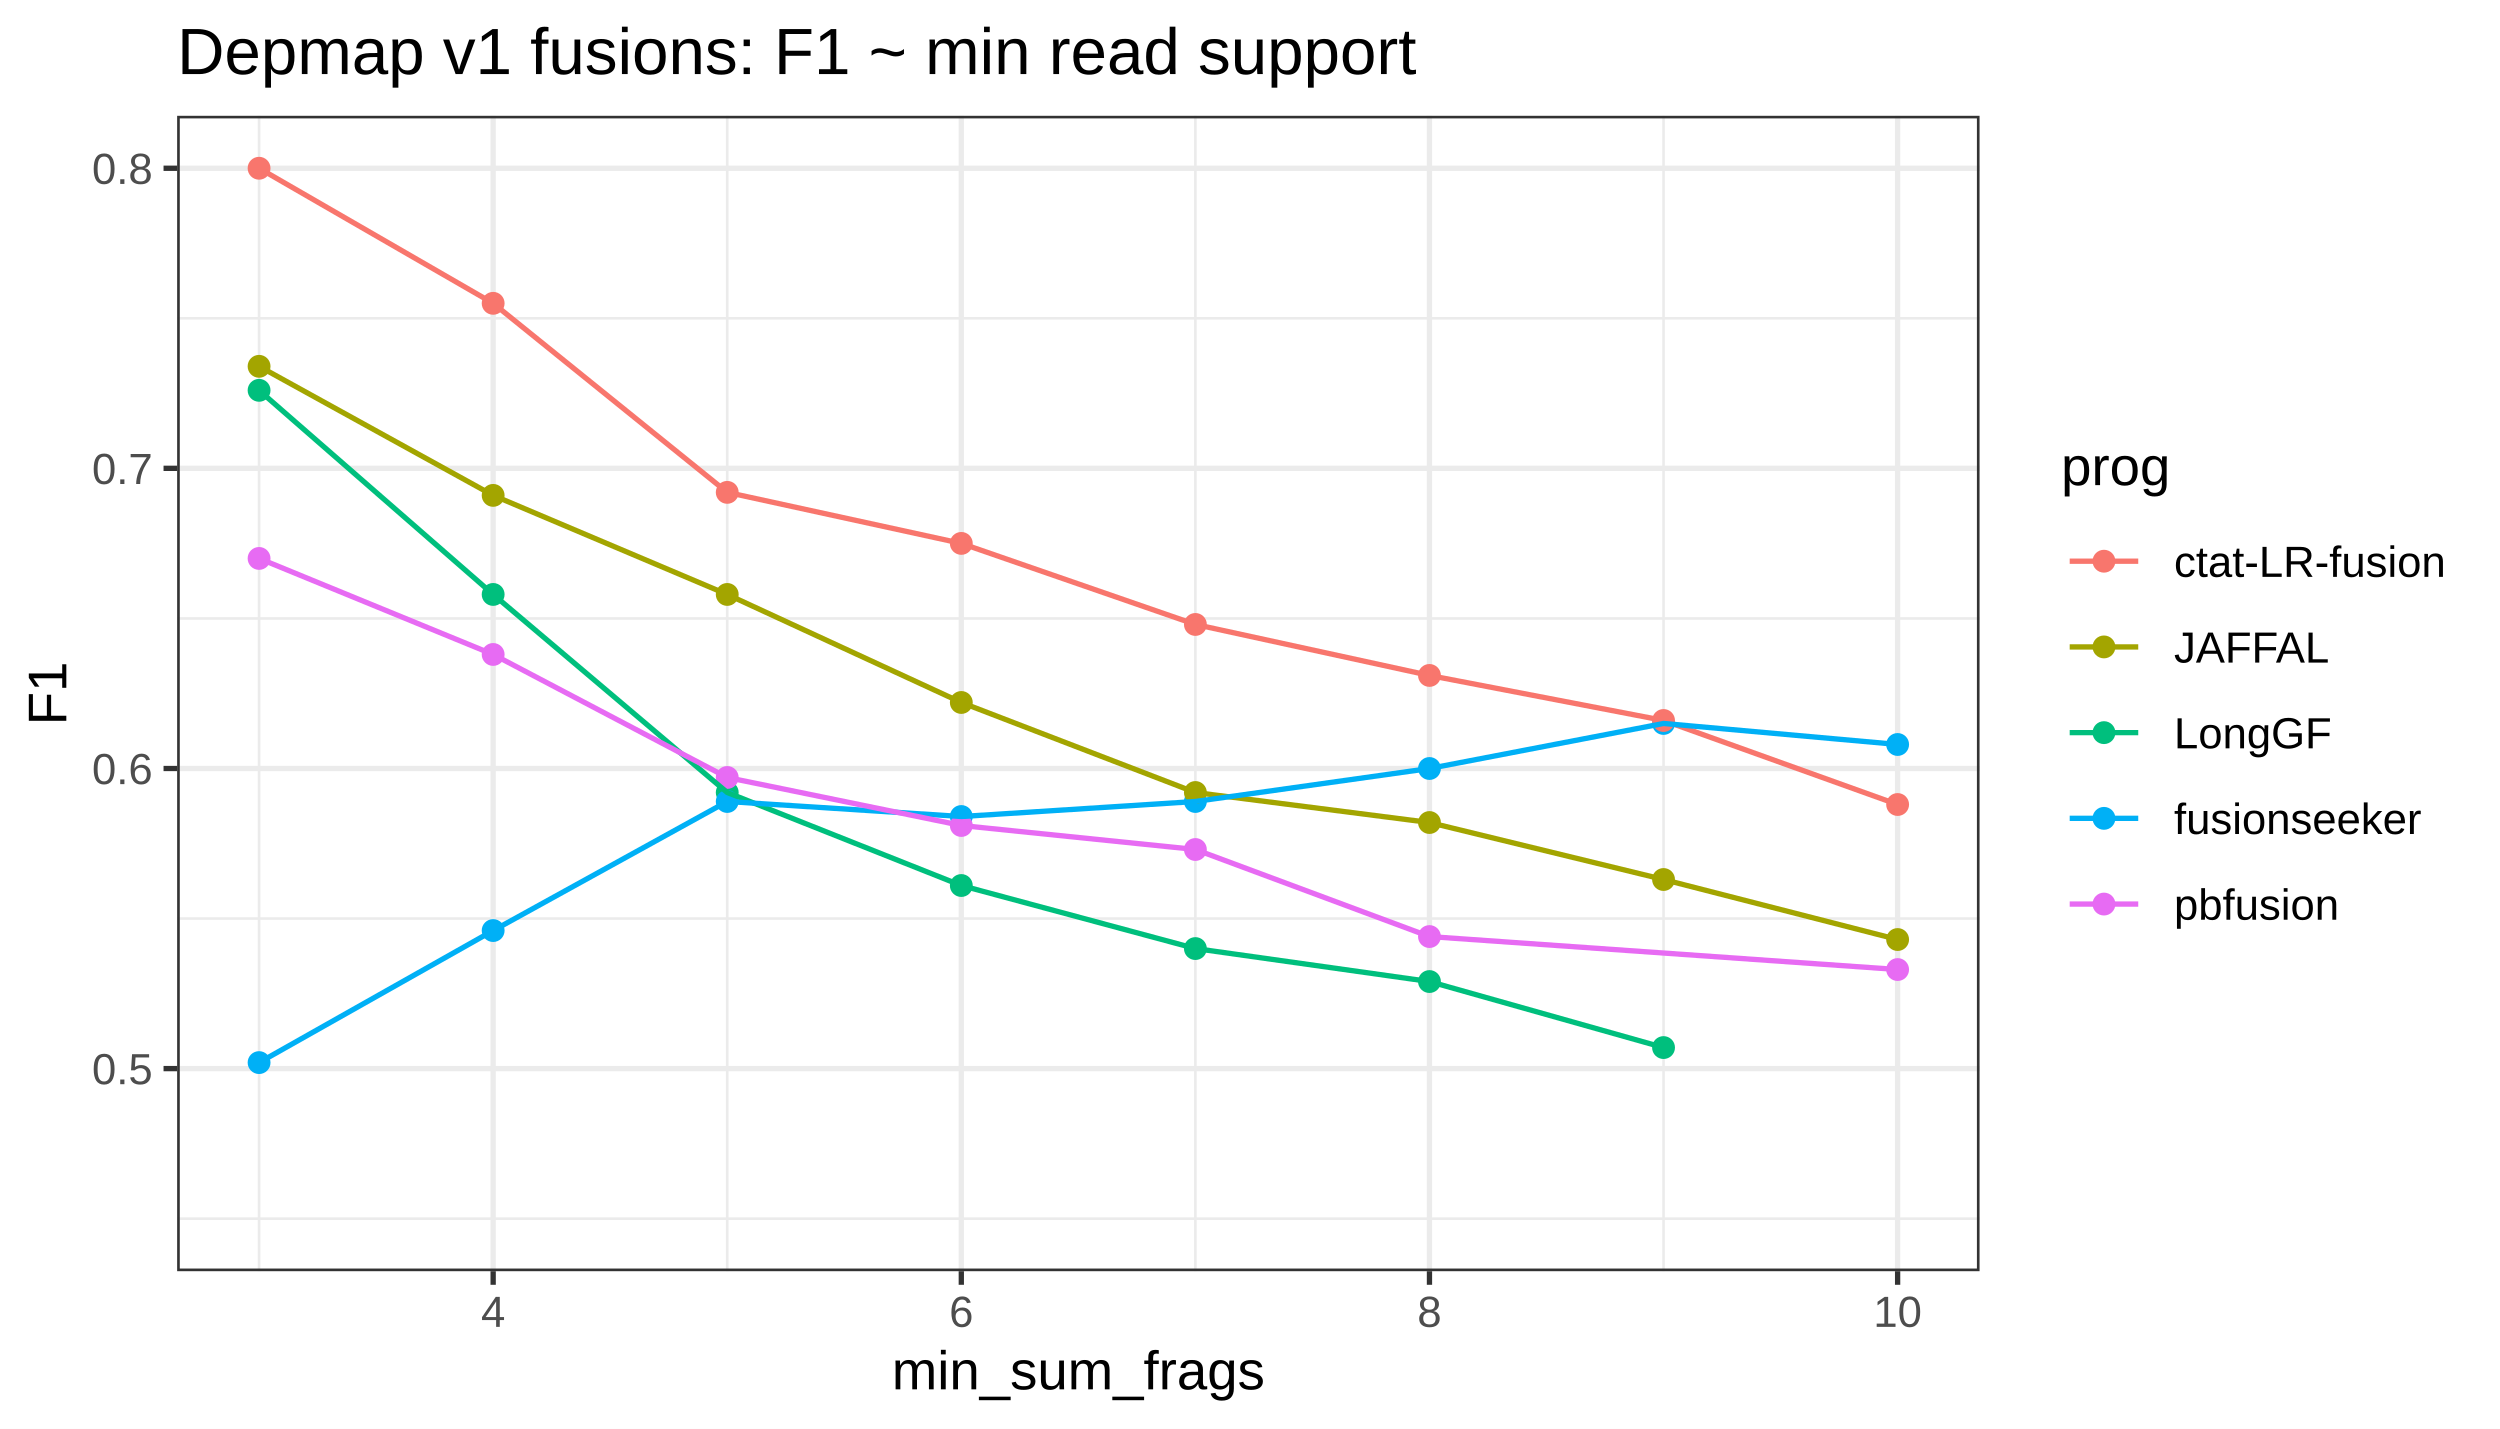
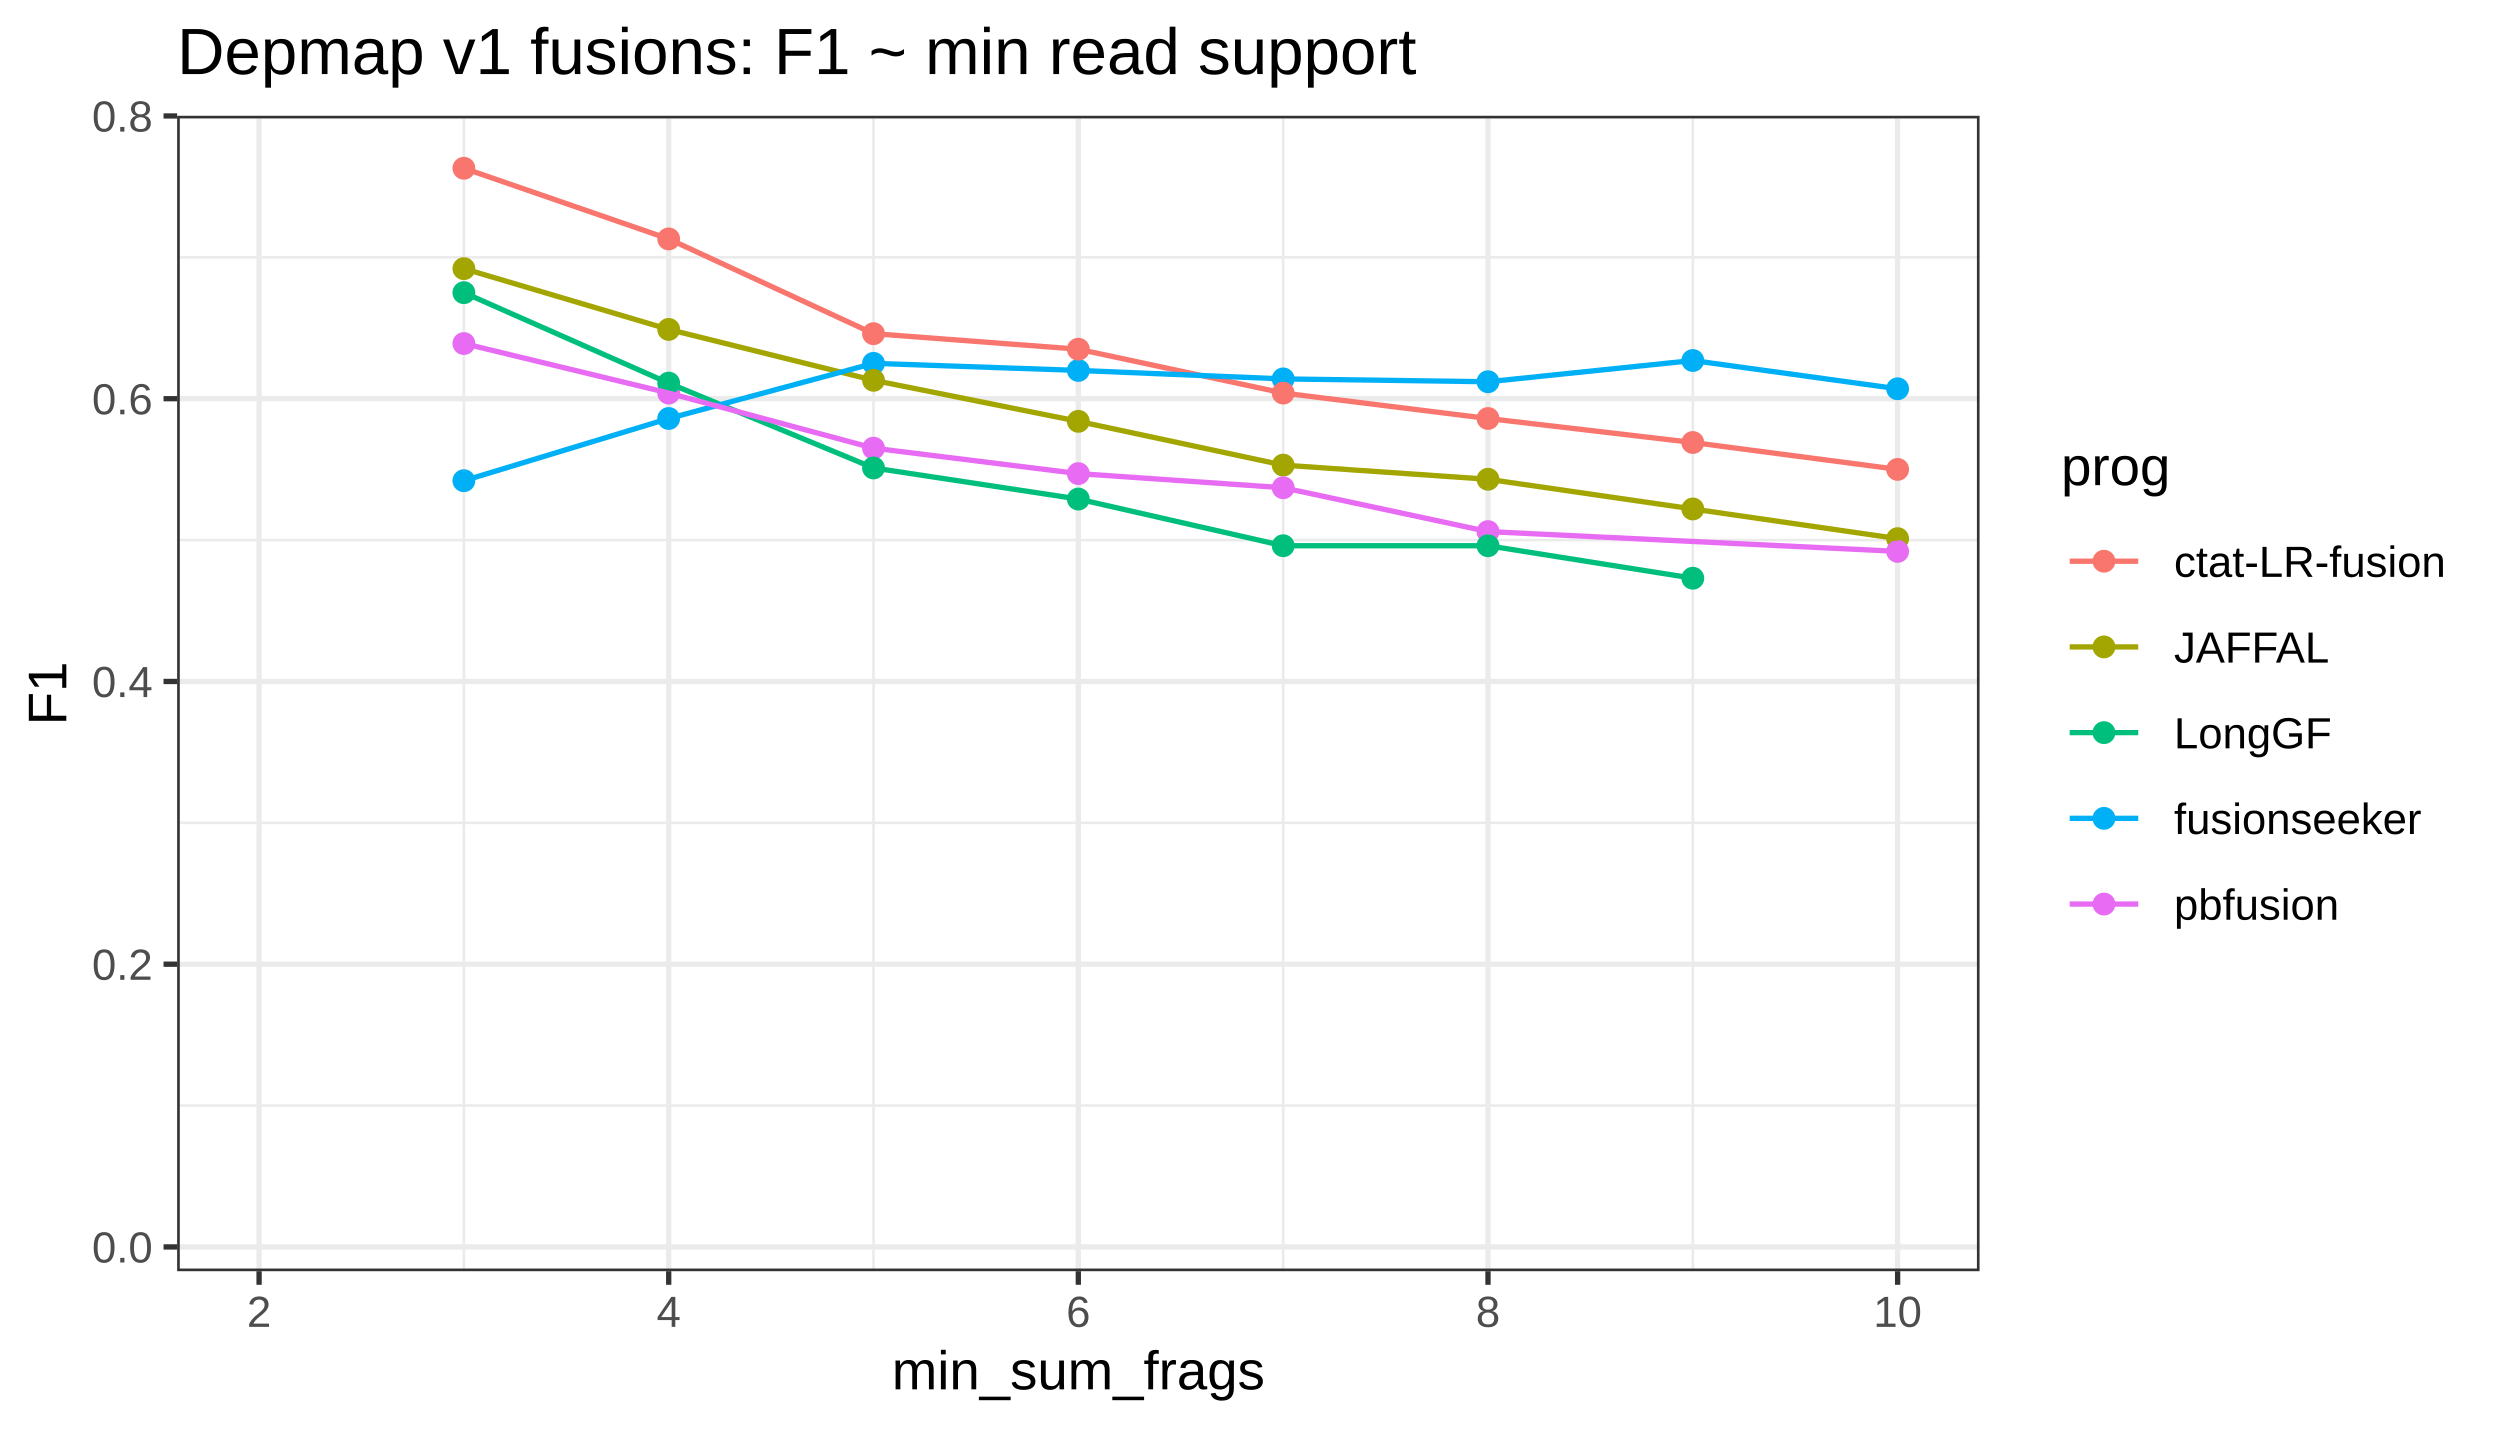
<svg xmlns="http://www.w3.org/2000/svg" class="svglite" width="504.00pt" height="288.00pt" viewBox="0 0 504.00 288.00">
  <defs>
    <style type="text/css">
    .svglite line, .svglite polyline, .svglite polygon, .svglite path, .svglite rect, .svglite circle {
      fill: none;
      stroke: #000000;
      stroke-linecap: round;
      stroke-linejoin: round;
      stroke-miterlimit: 10.00;
    }
    .svglite text {
      white-space: pre;
    }
  </style>
  </defs>
  <rect width="100%" height="100%" style="stroke: none; fill: #FFFFFF;" />
  <defs>
    <clipPath id="cpMC4wMHw1MDQuMDB8MC4wMHwyODguMDA=">
      <rect x="0.00" y="0.00" width="504.00" height="288.00" />
    </clipPath>
  </defs>
  <g clip-path="url(#cpMC4wMHw1MDQuMDB8MC4wMHwyODguMDA=)">
    <rect x="0.00" y="0.00" width="504.00" height="288.00" style="stroke-width: 1.07; stroke: #FFFFFF; fill: #FFFFFF;" />
  </g>
  <defs>
    <clipPath id="cpMzUuNzF8Mzk5LjA4fDIzLjM0fDI1Ni4yNw==">
      <rect x="35.71" y="23.34" width="363.37" height="232.93" />
    </clipPath>
  </defs>
  <g clip-path="url(#cpMzUuNzF8Mzk5LjA4fDIzLjM0fDI1Ni4yNw==)">
    <rect x="35.71" y="23.34" width="363.37" height="232.93" style="stroke-width: 1.07; stroke: none; fill: #FFFFFF;" />
-     <polyline points="35.71,245.68 399.08,245.68 " style="stroke-width: 0.53; stroke: #EBEBEB; stroke-linecap: butt;" />
-     <polyline points="35.71,185.18 399.08,185.18 " style="stroke-width: 0.53; stroke: #EBEBEB; stroke-linecap: butt;" />
-     <polyline points="35.71,124.68 399.08,124.68 " style="stroke-width: 0.53; stroke: #EBEBEB; stroke-linecap: butt;" />
-     <polyline points="35.71,64.17 399.08,64.17 " style="stroke-width: 0.53; stroke: #EBEBEB; stroke-linecap: butt;" />
-     <polyline points="52.23,256.27 52.23,23.34 " style="stroke-width: 0.53; stroke: #EBEBEB; stroke-linecap: butt;" />
-     <polyline points="146.61,256.27 146.61,23.34 " style="stroke-width: 0.53; stroke: #EBEBEB; stroke-linecap: butt;" />
-     <polyline points="240.99,256.27 240.99,23.34 " style="stroke-width: 0.53; stroke: #EBEBEB; stroke-linecap: butt;" />
-     <polyline points="335.37,256.27 335.37,23.34 " style="stroke-width: 0.53; stroke: #EBEBEB; stroke-linecap: butt;" />
-     <polyline points="35.71,215.43 399.08,215.43 " style="stroke-width: 1.07; stroke: #EBEBEB; stroke-linecap: butt;" />
-     <polyline points="35.71,154.93 399.08,154.93 " style="stroke-width: 1.07; stroke: #EBEBEB; stroke-linecap: butt;" />
-     <polyline points="35.71,94.42 399.08,94.42 " style="stroke-width: 1.07; stroke: #EBEBEB; stroke-linecap: butt;" />
-     <polyline points="35.71,33.92 399.08,33.92 " style="stroke-width: 1.07; stroke: #EBEBEB; stroke-linecap: butt;" />
-     <polyline points="99.42,256.27 99.42,23.34 " style="stroke-width: 1.07; stroke: #EBEBEB; stroke-linecap: butt;" />
-     <polyline points="193.80,256.27 193.80,23.34 " style="stroke-width: 1.07; stroke: #EBEBEB; stroke-linecap: butt;" />
-     <polyline points="288.18,256.27 288.18,23.34 " style="stroke-width: 1.07; stroke: #EBEBEB; stroke-linecap: butt;" />
+     <polyline points="35.71,222.88 399.08,222.88 " style="stroke-width: 0.53; stroke: #EBEBEB; stroke-linecap: butt;" />
+     <polyline points="35.71,165.88 399.08,165.88 " style="stroke-width: 0.53; stroke: #EBEBEB; stroke-linecap: butt;" />
+     <polyline points="35.71,108.88 399.08,108.88 " style="stroke-width: 0.53; stroke: #EBEBEB; stroke-linecap: butt;" />
+     <polyline points="35.71,51.88 399.08,51.88 " style="stroke-width: 0.53; stroke: #EBEBEB; stroke-linecap: butt;" />
+     <polyline points="93.52,256.27 93.52,23.34 " style="stroke-width: 0.53; stroke: #EBEBEB; stroke-linecap: butt;" />
+     <polyline points="176.10,256.27 176.10,23.34 " style="stroke-width: 0.53; stroke: #EBEBEB; stroke-linecap: butt;" />
+     <polyline points="258.69,256.27 258.69,23.34 " style="stroke-width: 0.53; stroke: #EBEBEB; stroke-linecap: butt;" />
+     <polyline points="341.27,256.27 341.27,23.34 " style="stroke-width: 0.53; stroke: #EBEBEB; stroke-linecap: butt;" />
+     <polyline points="35.71,251.38 399.08,251.38 " style="stroke-width: 1.07; stroke: #EBEBEB; stroke-linecap: butt;" />
+     <polyline points="35.71,194.38 399.08,194.38 " style="stroke-width: 1.07; stroke: #EBEBEB; stroke-linecap: butt;" />
+     <polyline points="35.71,137.38 399.08,137.38 " style="stroke-width: 1.07; stroke: #EBEBEB; stroke-linecap: butt;" />
+     <polyline points="35.71,80.38 399.08,80.38 " style="stroke-width: 1.07; stroke: #EBEBEB; stroke-linecap: butt;" />
+     <polyline points="35.71,23.38 399.08,23.38 " style="stroke-width: 1.07; stroke: #EBEBEB; stroke-linecap: butt;" />
+     <polyline points="52.23,256.27 52.23,23.34 " style="stroke-width: 1.07; stroke: #EBEBEB; stroke-linecap: butt;" />
+     <polyline points="134.81,256.27 134.81,23.34 " style="stroke-width: 1.07; stroke: #EBEBEB; stroke-linecap: butt;" />
+     <polyline points="217.39,256.27 217.39,23.34 " style="stroke-width: 1.07; stroke: #EBEBEB; stroke-linecap: butt;" />
+     <polyline points="299.98,256.27 299.98,23.34 " style="stroke-width: 1.07; stroke: #EBEBEB; stroke-linecap: butt;" />
    <polyline points="382.56,256.27 382.56,23.34 " style="stroke-width: 1.07; stroke: #EBEBEB; stroke-linecap: butt;" />
-     <circle cx="52.23" cy="78.69" r="1.95" style="stroke-width: 0.71; stroke: #00BF7D; fill: #00BF7D;" />
-     <circle cx="99.42" cy="119.84" r="1.95" style="stroke-width: 0.71; stroke: #00BF7D; fill: #00BF7D;" />
-     <circle cx="146.61" cy="159.77" r="1.95" style="stroke-width: 0.71; stroke: #00BF7D; fill: #00BF7D;" />
-     <circle cx="193.80" cy="178.52" r="1.95" style="stroke-width: 0.71; stroke: #00BF7D; fill: #00BF7D;" />
-     <circle cx="240.99" cy="191.23" r="1.95" style="stroke-width: 0.71; stroke: #00BF7D; fill: #00BF7D;" />
-     <circle cx="288.18" cy="197.88" r="1.95" style="stroke-width: 0.71; stroke: #00BF7D; fill: #00BF7D;" />
-     <circle cx="335.37" cy="211.19" r="1.95" style="stroke-width: 0.71; stroke: #00BF7D; fill: #00BF7D;" />
-     <circle cx="52.23" cy="214.22" r="1.95" style="stroke-width: 0.71; stroke: #00B0F6; fill: #00B0F6;" />
-     <circle cx="99.42" cy="187.60" r="1.95" style="stroke-width: 0.71; stroke: #00B0F6; fill: #00B0F6;" />
-     <circle cx="146.61" cy="161.58" r="1.95" style="stroke-width: 0.71; stroke: #00B0F6; fill: #00B0F6;" />
-     <circle cx="193.80" cy="164.61" r="1.95" style="stroke-width: 0.71; stroke: #00B0F6; fill: #00B0F6;" />
-     <circle cx="240.99" cy="161.58" r="1.95" style="stroke-width: 0.71; stroke: #00B0F6; fill: #00B0F6;" />
-     <circle cx="288.18" cy="154.93" r="1.95" style="stroke-width: 0.71; stroke: #00B0F6; fill: #00B0F6;" />
-     <circle cx="335.37" cy="145.85" r="1.95" style="stroke-width: 0.71; stroke: #00B0F6; fill: #00B0F6;" />
-     <circle cx="382.56" cy="150.09" r="1.95" style="stroke-width: 0.71; stroke: #00B0F6; fill: #00B0F6;" />
-     <circle cx="52.23" cy="112.58" r="1.95" style="stroke-width: 0.71; stroke: #E76BF3; fill: #E76BF3;" />
-     <circle cx="99.42" cy="131.94" r="1.95" style="stroke-width: 0.71; stroke: #E76BF3; fill: #E76BF3;" />
-     <circle cx="146.61" cy="156.74" r="1.95" style="stroke-width: 0.71; stroke: #E76BF3; fill: #E76BF3;" />
-     <circle cx="193.80" cy="166.42" r="1.95" style="stroke-width: 0.71; stroke: #E76BF3; fill: #E76BF3;" />
-     <circle cx="240.99" cy="171.26" r="1.95" style="stroke-width: 0.71; stroke: #E76BF3; fill: #E76BF3;" />
-     <circle cx="288.18" cy="188.81" r="1.95" style="stroke-width: 0.71; stroke: #E76BF3; fill: #E76BF3;" />
-     <circle cx="382.56" cy="195.46" r="1.95" style="stroke-width: 0.71; stroke: #E76BF3; fill: #E76BF3;" />
-     <circle cx="52.23" cy="33.92" r="1.95" style="stroke-width: 0.71; stroke: #F8766D; fill: #F8766D;" />
-     <circle cx="99.42" cy="61.15" r="1.95" style="stroke-width: 0.71; stroke: #F8766D; fill: #F8766D;" />
-     <circle cx="146.61" cy="99.26" r="1.95" style="stroke-width: 0.71; stroke: #F8766D; fill: #F8766D;" />
-     <circle cx="193.80" cy="109.55" r="1.95" style="stroke-width: 0.71; stroke: #F8766D; fill: #F8766D;" />
-     <circle cx="240.99" cy="125.89" r="1.95" style="stroke-width: 0.71; stroke: #F8766D; fill: #F8766D;" />
-     <circle cx="288.18" cy="136.17" r="1.95" style="stroke-width: 0.71; stroke: #F8766D; fill: #F8766D;" />
-     <circle cx="335.37" cy="145.25" r="1.95" style="stroke-width: 0.71; stroke: #F8766D; fill: #F8766D;" />
-     <circle cx="382.56" cy="162.19" r="1.95" style="stroke-width: 0.71; stroke: #F8766D; fill: #F8766D;" />
-     <circle cx="52.23" cy="73.85" r="1.95" style="stroke-width: 0.71; stroke: #A3A500; fill: #A3A500;" />
-     <circle cx="99.42" cy="99.87" r="1.95" style="stroke-width: 0.71; stroke: #A3A500; fill: #A3A500;" />
-     <circle cx="146.61" cy="119.84" r="1.95" style="stroke-width: 0.71; stroke: #A3A500; fill: #A3A500;" />
-     <circle cx="193.80" cy="141.62" r="1.95" style="stroke-width: 0.71; stroke: #A3A500; fill: #A3A500;" />
-     <circle cx="240.99" cy="159.77" r="1.95" style="stroke-width: 0.71; stroke: #A3A500; fill: #A3A500;" />
-     <circle cx="288.18" cy="165.82" r="1.95" style="stroke-width: 0.71; stroke: #A3A500; fill: #A3A500;" />
-     <circle cx="335.37" cy="177.31" r="1.95" style="stroke-width: 0.71; stroke: #A3A500; fill: #A3A500;" />
-     <circle cx="382.56" cy="189.41" r="1.95" style="stroke-width: 0.71; stroke: #A3A500; fill: #A3A500;" />
-     <polyline points="52.23,33.92 99.42,61.15 146.61,99.26 193.80,109.55 240.99,125.89 288.18,136.17 335.37,145.25 382.56,162.19 " style="stroke-width: 1.07; stroke: #F8766D; stroke-linecap: butt;" />
-     <polyline points="52.23,73.85 99.42,99.87 146.61,119.84 193.80,141.62 240.99,159.77 288.18,165.82 335.37,177.31 382.56,189.41 " style="stroke-width: 1.07; stroke: #A3A500; stroke-linecap: butt;" />
-     <polyline points="52.23,78.69 99.42,119.84 146.61,159.77 193.80,178.52 240.99,191.23 288.18,197.88 335.37,211.19 " style="stroke-width: 1.07; stroke: #00BF7D; stroke-linecap: butt;" />
-     <polyline points="52.23,214.22 99.42,187.60 146.61,161.58 193.80,164.61 240.99,161.58 288.18,154.93 335.37,145.85 382.56,150.09 " style="stroke-width: 1.07; stroke: #00B0F6; stroke-linecap: butt;" />
-     <polyline points="52.23,112.58 99.42,131.94 146.61,156.74 193.80,166.42 240.99,171.26 288.18,188.81 382.56,195.46 " style="stroke-width: 1.07; stroke: #E76BF3; stroke-linecap: butt;" />
+     <circle cx="93.52" cy="96.91" r="1.95" style="stroke-width: 0.71; stroke: #00B0F6; fill: #00B0F6;" />
+     <circle cx="134.81" cy="84.37" r="1.95" style="stroke-width: 0.71; stroke: #00B0F6; fill: #00B0F6;" />
+     <circle cx="176.10" cy="73.25" r="1.95" style="stroke-width: 0.71; stroke: #00B0F6; fill: #00B0F6;" />
+     <circle cx="217.39" cy="74.68" r="1.95" style="stroke-width: 0.71; stroke: #00B0F6; fill: #00B0F6;" />
+     <circle cx="258.69" cy="76.39" r="1.95" style="stroke-width: 0.71; stroke: #00B0F6; fill: #00B0F6;" />
+     <circle cx="299.98" cy="76.96" r="1.95" style="stroke-width: 0.71; stroke: #00B0F6; fill: #00B0F6;" />
+     <circle cx="341.27" cy="72.68" r="1.95" style="stroke-width: 0.71; stroke: #00B0F6; fill: #00B0F6;" />
+     <circle cx="382.56" cy="78.38" r="1.95" style="stroke-width: 0.71; stroke: #00B0F6; fill: #00B0F6;" />
+     <circle cx="93.52" cy="54.16" r="1.95" style="stroke-width: 0.71; stroke: #A3A500; fill: #A3A500;" />
+     <circle cx="134.81" cy="66.41" r="1.95" style="stroke-width: 0.71; stroke: #A3A500; fill: #A3A500;" />
+     <circle cx="176.10" cy="76.67" r="1.95" style="stroke-width: 0.71; stroke: #A3A500; fill: #A3A500;" />
+     <circle cx="217.39" cy="84.94" r="1.95" style="stroke-width: 0.71; stroke: #A3A500; fill: #A3A500;" />
+     <circle cx="258.69" cy="93.77" r="1.95" style="stroke-width: 0.71; stroke: #A3A500; fill: #A3A500;" />
+     <circle cx="299.98" cy="96.62" r="1.95" style="stroke-width: 0.71; stroke: #A3A500; fill: #A3A500;" />
+     <circle cx="341.27" cy="102.61" r="1.95" style="stroke-width: 0.71; stroke: #A3A500; fill: #A3A500;" />
+     <circle cx="382.56" cy="108.59" r="1.95" style="stroke-width: 0.71; stroke: #A3A500; fill: #A3A500;" />
+     <circle cx="93.52" cy="33.92" r="1.95" style="stroke-width: 0.71; stroke: #F8766D; fill: #F8766D;" />
+     <circle cx="134.81" cy="48.17" r="1.95" style="stroke-width: 0.71; stroke: #F8766D; fill: #F8766D;" />
+     <circle cx="176.10" cy="67.27" r="1.95" style="stroke-width: 0.71; stroke: #F8766D; fill: #F8766D;" />
+     <circle cx="217.39" cy="70.40" r="1.95" style="stroke-width: 0.71; stroke: #F8766D; fill: #F8766D;" />
+     <circle cx="258.69" cy="79.24" r="1.95" style="stroke-width: 0.71; stroke: #F8766D; fill: #F8766D;" />
+     <circle cx="299.98" cy="84.37" r="1.95" style="stroke-width: 0.71; stroke: #F8766D; fill: #F8766D;" />
+     <circle cx="341.27" cy="89.21" r="1.95" style="stroke-width: 0.71; stroke: #F8766D; fill: #F8766D;" />
+     <circle cx="382.56" cy="94.63" r="1.95" style="stroke-width: 0.71; stroke: #F8766D; fill: #F8766D;" />
+     <circle cx="93.52" cy="69.26" r="1.95" style="stroke-width: 0.71; stroke: #E76BF3; fill: #E76BF3;" />
+     <circle cx="134.81" cy="79.24" r="1.95" style="stroke-width: 0.71; stroke: #E76BF3; fill: #E76BF3;" />
+     <circle cx="176.10" cy="90.35" r="1.95" style="stroke-width: 0.71; stroke: #E76BF3; fill: #E76BF3;" />
+     <circle cx="217.39" cy="95.48" r="1.95" style="stroke-width: 0.71; stroke: #E76BF3; fill: #E76BF3;" />
+     <circle cx="258.69" cy="98.33" r="1.95" style="stroke-width: 0.71; stroke: #E76BF3; fill: #E76BF3;" />
+     <circle cx="299.98" cy="107.17" r="1.95" style="stroke-width: 0.71; stroke: #E76BF3; fill: #E76BF3;" />
+     <circle cx="382.56" cy="111.16" r="1.95" style="stroke-width: 0.71; stroke: #E76BF3; fill: #E76BF3;" />
+     <circle cx="93.52" cy="59.00" r="1.95" style="stroke-width: 0.71; stroke: #00BF7D; fill: #00BF7D;" />
+     <circle cx="134.81" cy="77.24" r="1.95" style="stroke-width: 0.71; stroke: #00BF7D; fill: #00BF7D;" />
+     <circle cx="176.10" cy="94.34" r="1.95" style="stroke-width: 0.71; stroke: #00BF7D; fill: #00BF7D;" />
+     <circle cx="217.39" cy="100.61" r="1.95" style="stroke-width: 0.71; stroke: #00BF7D; fill: #00BF7D;" />
+     <circle cx="258.69" cy="110.02" r="1.95" style="stroke-width: 0.71; stroke: #00BF7D; fill: #00BF7D;" />
+     <circle cx="299.98" cy="110.02" r="1.95" style="stroke-width: 0.71; stroke: #00BF7D; fill: #00BF7D;" />
+     <circle cx="341.27" cy="116.57" r="1.95" style="stroke-width: 0.71; stroke: #00BF7D; fill: #00BF7D;" />
+     <polyline points="93.52,33.92 134.81,48.17 176.10,67.27 217.39,70.40 258.69,79.24 299.98,84.37 341.27,89.21 382.56,94.63 " style="stroke-width: 1.07; stroke: #F8766D; stroke-linecap: butt;" />
+     <polyline points="93.52,54.16 134.81,66.41 176.10,76.67 217.39,84.94 258.69,93.77 299.98,96.62 341.27,102.61 382.56,108.59 " style="stroke-width: 1.07; stroke: #A3A500; stroke-linecap: butt;" />
+     <polyline points="93.52,59.00 134.81,77.24 176.10,94.34 217.39,100.61 258.69,110.02 299.98,110.02 341.27,116.57 " style="stroke-width: 1.07; stroke: #00BF7D; stroke-linecap: butt;" />
+     <polyline points="93.52,96.91 134.81,84.37 176.10,73.25 217.39,74.68 258.69,76.39 299.98,76.96 341.27,72.68 382.56,78.38 " style="stroke-width: 1.07; stroke: #00B0F6; stroke-linecap: butt;" />
+     <polyline points="93.52,69.26 134.81,79.24 176.10,90.35 217.39,95.48 258.69,98.33 299.98,107.17 382.56,111.16 " style="stroke-width: 1.07; stroke: #E76BF3; stroke-linecap: butt;" />
    <rect x="35.71" y="23.34" width="363.37" height="232.93" style="stroke-width: 1.07; stroke: #333333;" />
  </g>
  <g clip-path="url(#cpMC4wMHw1MDQuMDB8MC4wMHwyODguMDA=)">
-     <text x="30.78" y="218.58" text-anchor="end" style="font-size: 8.80px;fill: #4D4D4D; font-family: &quot;Arial&quot;;" textLength="12.23px" lengthAdjust="spacingAndGlyphs">0.5</text>
-     <text x="30.78" y="158.08" text-anchor="end" style="font-size: 8.80px;fill: #4D4D4D; font-family: &quot;Arial&quot;;" textLength="12.23px" lengthAdjust="spacingAndGlyphs">0.6</text>
-     <text x="30.78" y="97.58" text-anchor="end" style="font-size: 8.80px;fill: #4D4D4D; font-family: &quot;Arial&quot;;" textLength="12.23px" lengthAdjust="spacingAndGlyphs">0.7</text>
-     <text x="30.78" y="37.08" text-anchor="end" style="font-size: 8.80px;fill: #4D4D4D; font-family: &quot;Arial&quot;;" textLength="12.23px" lengthAdjust="spacingAndGlyphs">0.8</text>
-     <polyline points="32.97,215.43 35.71,215.43 " style="stroke-width: 1.07; stroke: #333333; stroke-linecap: butt;" />
-     <polyline points="32.97,154.93 35.71,154.93 " style="stroke-width: 1.07; stroke: #333333; stroke-linecap: butt;" />
-     <polyline points="32.97,94.42 35.71,94.42 " style="stroke-width: 1.07; stroke: #333333; stroke-linecap: butt;" />
-     <polyline points="32.97,33.92 35.71,33.92 " style="stroke-width: 1.07; stroke: #333333; stroke-linecap: butt;" />
-     <polyline points="99.42,259.01 99.42,256.27 " style="stroke-width: 1.07; stroke: #333333; stroke-linecap: butt;" />
-     <polyline points="193.80,259.01 193.80,256.27 " style="stroke-width: 1.07; stroke: #333333; stroke-linecap: butt;" />
-     <polyline points="288.18,259.01 288.18,256.27 " style="stroke-width: 1.07; stroke: #333333; stroke-linecap: butt;" />
+     <text x="30.78" y="254.53" text-anchor="end" style="font-size: 8.80px;fill: #4D4D4D; font-family: &quot;Arial&quot;;" textLength="12.23px" lengthAdjust="spacingAndGlyphs">0.0</text>
+     <text x="30.78" y="197.53" text-anchor="end" style="font-size: 8.80px;fill: #4D4D4D; font-family: &quot;Arial&quot;;" textLength="12.23px" lengthAdjust="spacingAndGlyphs">0.2</text>
+     <text x="30.78" y="140.53" text-anchor="end" style="font-size: 8.80px;fill: #4D4D4D; font-family: &quot;Arial&quot;;" textLength="12.23px" lengthAdjust="spacingAndGlyphs">0.4</text>
+     <text x="30.78" y="83.53" text-anchor="end" style="font-size: 8.80px;fill: #4D4D4D; font-family: &quot;Arial&quot;;" textLength="12.23px" lengthAdjust="spacingAndGlyphs">0.6</text>
+     <text x="30.78" y="26.53" text-anchor="end" style="font-size: 8.80px;fill: #4D4D4D; font-family: &quot;Arial&quot;;" textLength="12.23px" lengthAdjust="spacingAndGlyphs">0.8</text>
+     <polyline points="32.97,251.38 35.71,251.38 " style="stroke-width: 1.07; stroke: #333333; stroke-linecap: butt;" />
+     <polyline points="32.97,194.38 35.71,194.38 " style="stroke-width: 1.07; stroke: #333333; stroke-linecap: butt;" />
+     <polyline points="32.97,137.38 35.71,137.38 " style="stroke-width: 1.07; stroke: #333333; stroke-linecap: butt;" />
+     <polyline points="32.97,80.38 35.71,80.38 " style="stroke-width: 1.07; stroke: #333333; stroke-linecap: butt;" />
+     <polyline points="32.97,23.38 35.71,23.38 " style="stroke-width: 1.07; stroke: #333333; stroke-linecap: butt;" />
+     <polyline points="52.23,259.01 52.23,256.27 " style="stroke-width: 1.07; stroke: #333333; stroke-linecap: butt;" />
+     <polyline points="134.81,259.01 134.81,256.27 " style="stroke-width: 1.07; stroke: #333333; stroke-linecap: butt;" />
+     <polyline points="217.39,259.01 217.39,256.27 " style="stroke-width: 1.07; stroke: #333333; stroke-linecap: butt;" />
+     <polyline points="299.98,259.01 299.98,256.27 " style="stroke-width: 1.07; stroke: #333333; stroke-linecap: butt;" />
    <polyline points="382.56,259.01 382.56,256.27 " style="stroke-width: 1.07; stroke: #333333; stroke-linecap: butt;" />
-     <text x="99.42" y="267.50" text-anchor="middle" style="font-size: 8.80px;fill: #4D4D4D; font-family: &quot;Arial&quot;;" textLength="4.90px" lengthAdjust="spacingAndGlyphs">4</text>
-     <text x="193.80" y="267.50" text-anchor="middle" style="font-size: 8.80px;fill: #4D4D4D; font-family: &quot;Arial&quot;;" textLength="4.90px" lengthAdjust="spacingAndGlyphs">6</text>
-     <text x="288.18" y="267.50" text-anchor="middle" style="font-size: 8.80px;fill: #4D4D4D; font-family: &quot;Arial&quot;;" textLength="4.90px" lengthAdjust="spacingAndGlyphs">8</text>
+     <text x="52.23" y="267.50" text-anchor="middle" style="font-size: 8.80px;fill: #4D4D4D; font-family: &quot;Arial&quot;;" textLength="4.90px" lengthAdjust="spacingAndGlyphs">2</text>
+     <text x="134.81" y="267.50" text-anchor="middle" style="font-size: 8.80px;fill: #4D4D4D; font-family: &quot;Arial&quot;;" textLength="4.90px" lengthAdjust="spacingAndGlyphs">4</text>
+     <text x="217.39" y="267.50" text-anchor="middle" style="font-size: 8.80px;fill: #4D4D4D; font-family: &quot;Arial&quot;;" textLength="4.90px" lengthAdjust="spacingAndGlyphs">6</text>
+     <text x="299.98" y="267.50" text-anchor="middle" style="font-size: 8.80px;fill: #4D4D4D; font-family: &quot;Arial&quot;;" textLength="4.90px" lengthAdjust="spacingAndGlyphs">8</text>
    <text x="382.56" y="267.50" text-anchor="middle" style="font-size: 8.80px;fill: #4D4D4D; font-family: &quot;Arial&quot;;" textLength="9.79px" lengthAdjust="spacingAndGlyphs">10</text>
    <text x="217.39" y="280.09" text-anchor="middle" style="font-size: 11.00px; font-family: &quot;Arial&quot;;" textLength="75.21px" lengthAdjust="spacingAndGlyphs">min_sum_frags</text>
    <text transform="translate(13.37,139.80) rotate(-90)" text-anchor="middle" style="font-size: 11.00px; font-family: &quot;Arial&quot;;" textLength="12.84px" lengthAdjust="spacingAndGlyphs">F1</text>
    <rect x="410.04" y="83.22" width="88.48" height="113.16" style="stroke-width: 1.07; stroke: none; fill: #FFFFFF;" />
    <text x="415.52" y="97.81" style="font-size: 11.00px; font-family: &quot;Arial&quot;;" textLength="22.02px" lengthAdjust="spacingAndGlyphs">prog</text>
    <rect x="415.52" y="104.50" width="17.28" height="17.28" style="stroke-width: 1.07; stroke: none; fill: #FFFFFF;" />
    <circle cx="424.16" cy="113.14" r="1.95" style="stroke-width: 0.71; stroke: #F8766D; fill: #F8766D;" />
    <line x1="417.25" y1="113.14" x2="431.07" y2="113.14" style="stroke-width: 1.07; stroke: #F8766D; stroke-linecap: butt;" />
    <rect x="415.52" y="121.78" width="17.28" height="17.28" style="stroke-width: 1.07; stroke: none; fill: #FFFFFF;" />
    <circle cx="424.16" cy="130.42" r="1.95" style="stroke-width: 0.71; stroke: #A3A500; fill: #A3A500;" />
    <line x1="417.25" y1="130.42" x2="431.07" y2="130.42" style="stroke-width: 1.07; stroke: #A3A500; stroke-linecap: butt;" />
    <rect x="415.52" y="139.06" width="17.28" height="17.28" style="stroke-width: 1.07; stroke: none; fill: #FFFFFF;" />
    <circle cx="424.16" cy="147.70" r="1.95" style="stroke-width: 0.71; stroke: #00BF7D; fill: #00BF7D;" />
    <line x1="417.25" y1="147.70" x2="431.07" y2="147.70" style="stroke-width: 1.07; stroke: #00BF7D; stroke-linecap: butt;" />
    <rect x="415.52" y="156.34" width="17.28" height="17.28" style="stroke-width: 1.07; stroke: none; fill: #FFFFFF;" />
    <circle cx="424.16" cy="164.98" r="1.95" style="stroke-width: 0.71; stroke: #00B0F6; fill: #00B0F6;" />
    <line x1="417.25" y1="164.98" x2="431.07" y2="164.98" style="stroke-width: 1.07; stroke: #00B0F6; stroke-linecap: butt;" />
    <rect x="415.52" y="173.62" width="17.28" height="17.28" style="stroke-width: 1.07; stroke: none; fill: #FFFFFF;" />
    <circle cx="424.16" cy="182.26" r="1.95" style="stroke-width: 0.71; stroke: #E76BF3; fill: #E76BF3;" />
    <line x1="417.25" y1="182.26" x2="431.07" y2="182.26" style="stroke-width: 1.07; stroke: #E76BF3; stroke-linecap: butt;" />
    <text x="438.28" y="116.30" style="font-size: 8.80px; font-family: &quot;Arial&quot;;" textLength="54.76px" lengthAdjust="spacingAndGlyphs">ctat-LR-fusion</text>
    <text x="438.28" y="133.58" style="font-size: 8.80px; font-family: &quot;Arial&quot;;" textLength="31.77px" lengthAdjust="spacingAndGlyphs">JAFFAL</text>
    <text x="438.28" y="150.86" style="font-size: 8.80px; font-family: &quot;Arial&quot;;" textLength="31.80px" lengthAdjust="spacingAndGlyphs">LongGF</text>
    <text x="438.28" y="168.14" style="font-size: 8.80px; font-family: &quot;Arial&quot;;" textLength="49.90px" lengthAdjust="spacingAndGlyphs">fusionseeker</text>
    <text x="438.28" y="185.42" style="font-size: 8.80px; font-family: &quot;Arial&quot;;" textLength="33.27px" lengthAdjust="spacingAndGlyphs">pbfusion</text>
    <text x="35.71" y="14.94" style="font-size: 13.20px; font-family: &quot;Arial&quot;;" textLength="249.66px" lengthAdjust="spacingAndGlyphs">Depmap v1 fusions: F1 ~ min read support</text>
  </g>
</svg>
